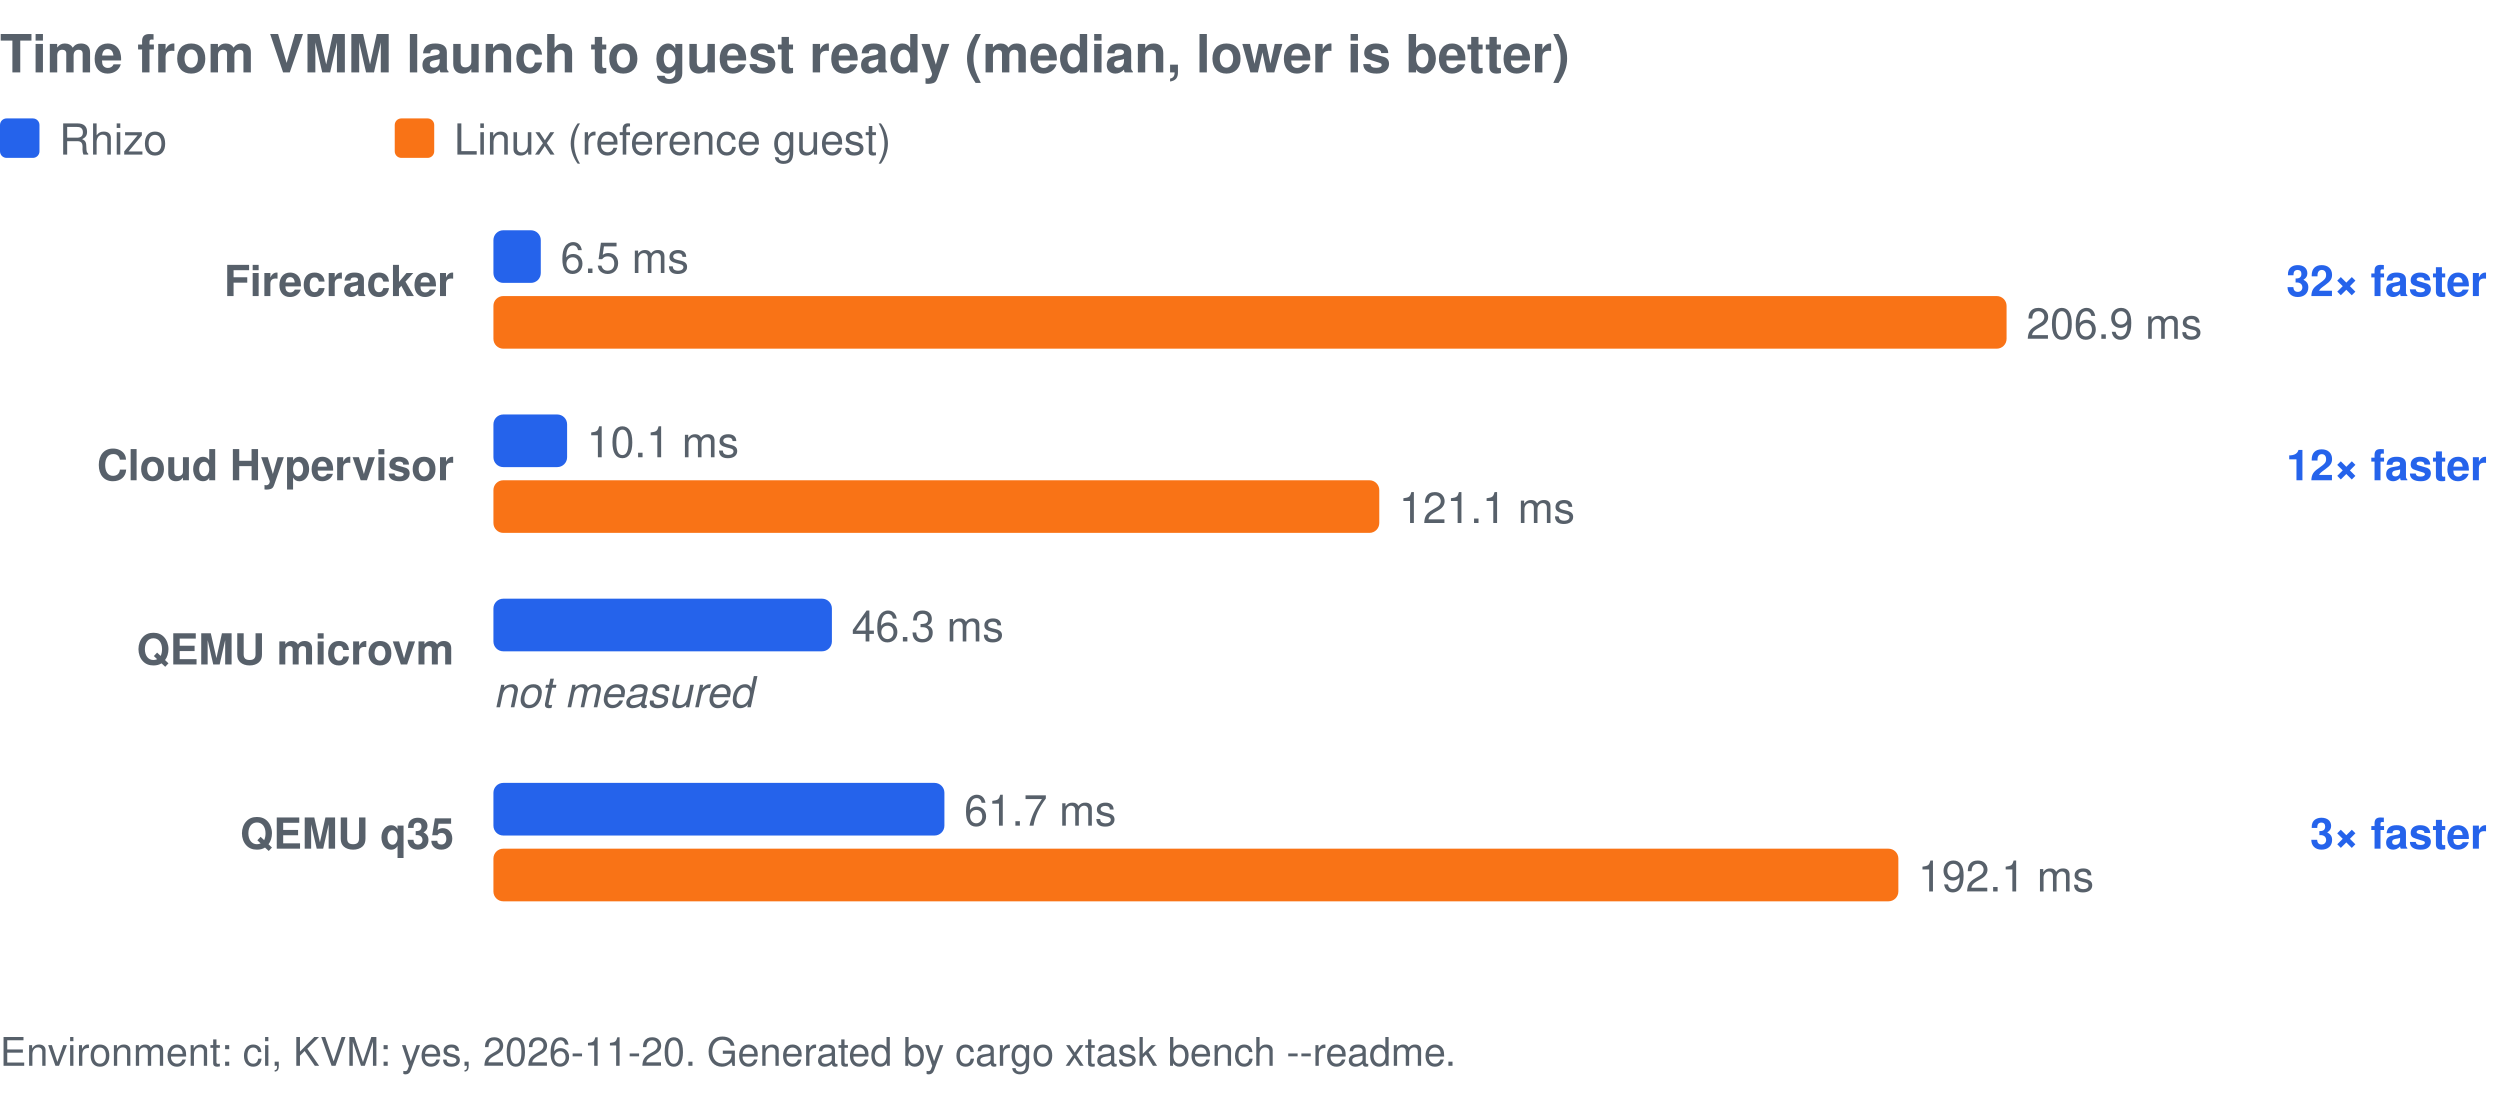
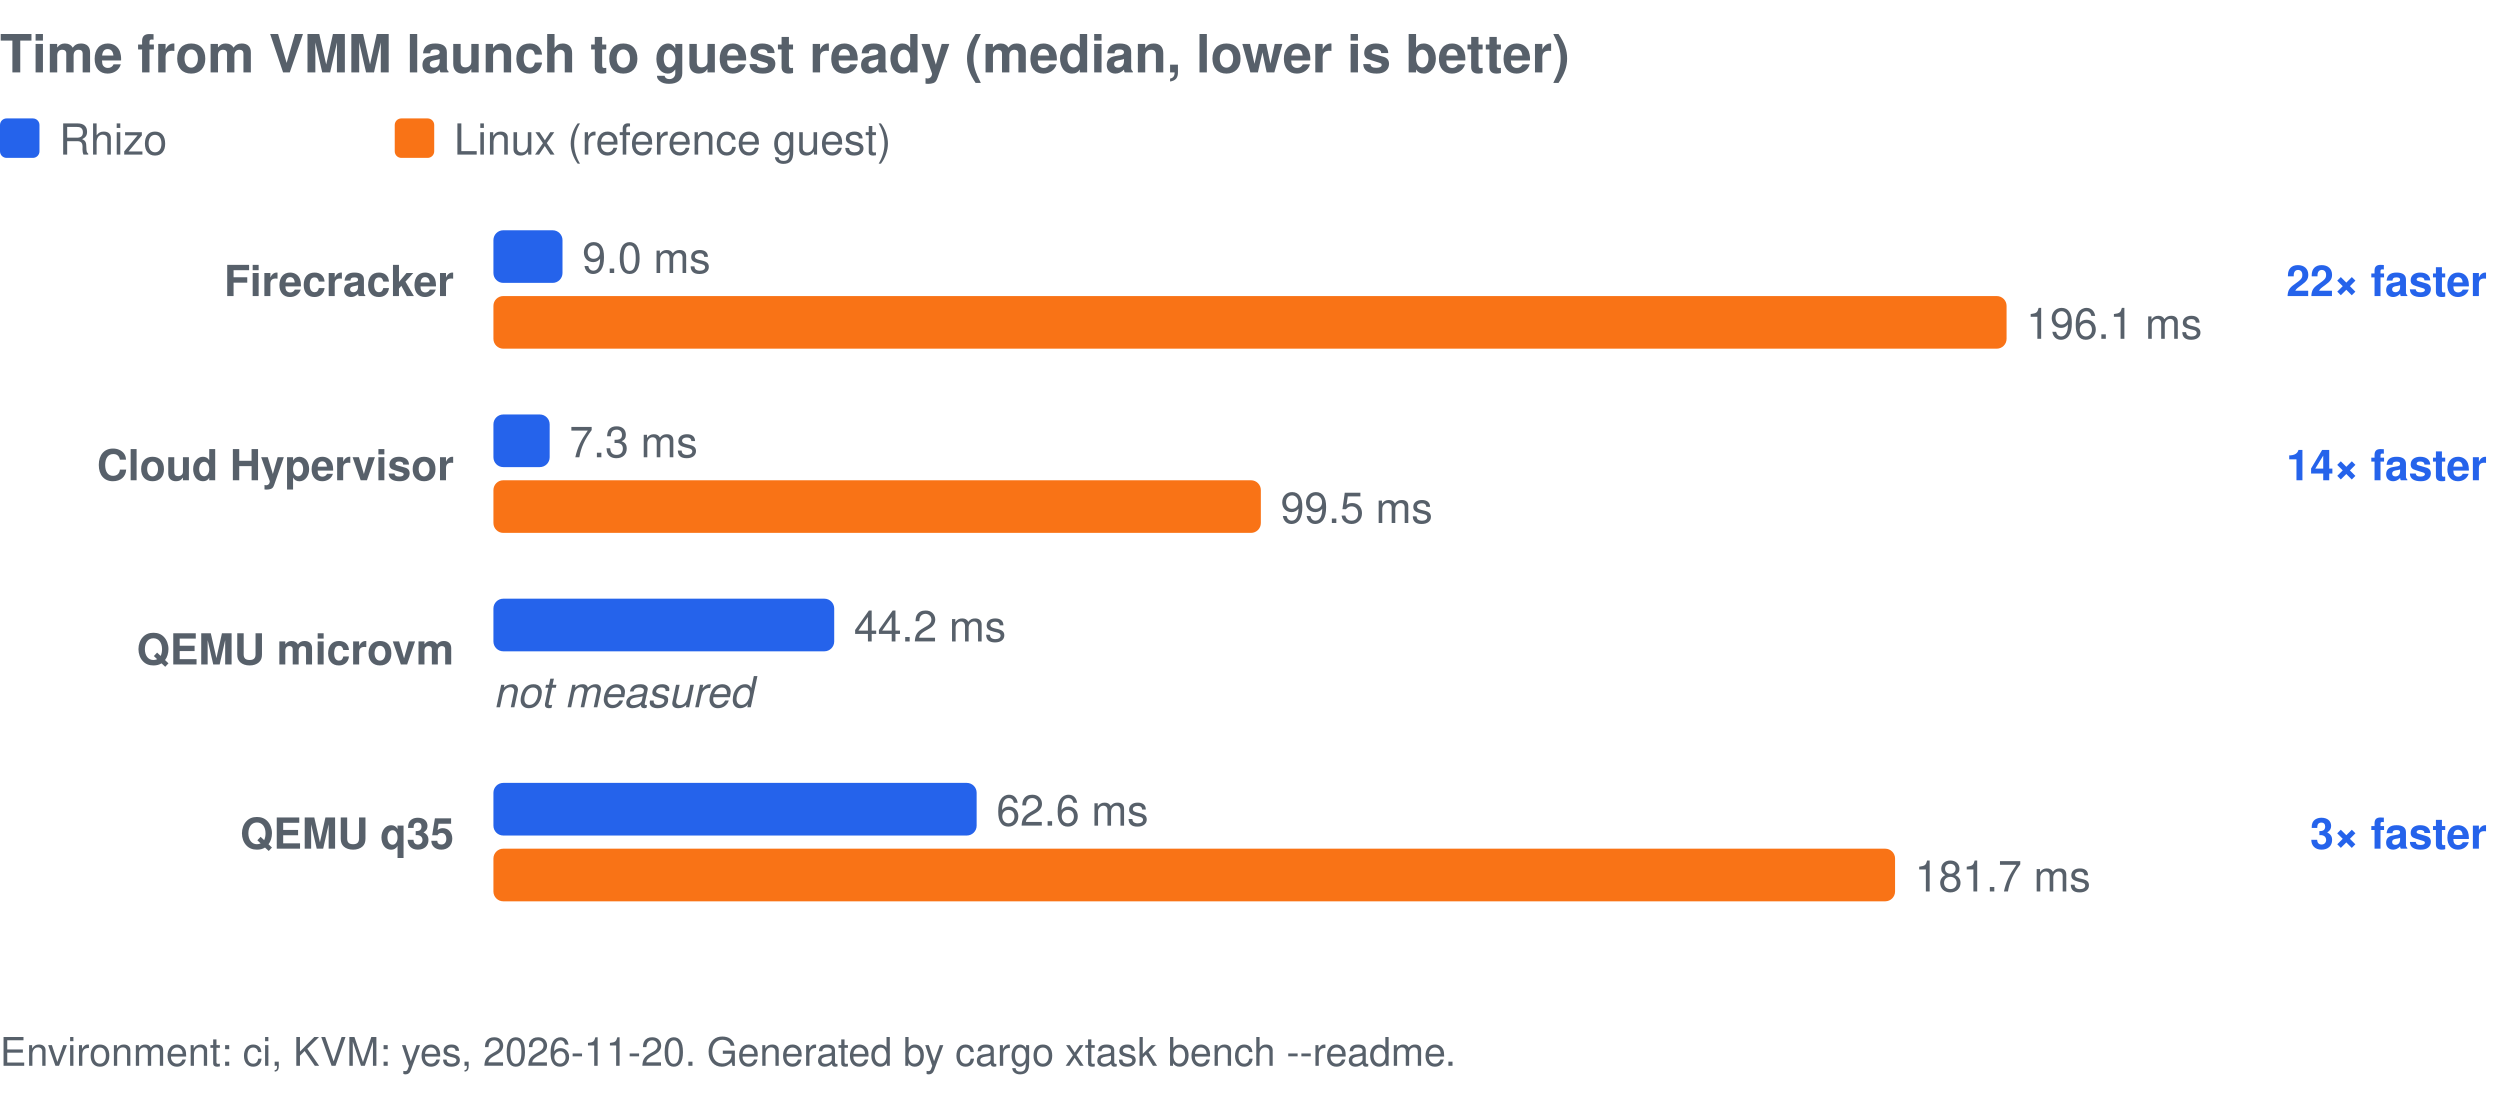
<svg xmlns="http://www.w3.org/2000/svg" width="760" height="334" viewBox="0 0 760 334" font-family="-apple-system, Segoe UI, Helvetica, Arial, sans-serif" font-size="13" fill="#57606a">
  <text x="0" y="22" font-size="16" font-weight="600">Time from VMM launch to guest ready (median, lower is better)</text>
  <rect x="0" y="36" width="12" height="12" rx="2" fill="#2563eb" />
  <text x="18" y="47">Rhizo</text>
  <rect x="120" y="36" width="12" height="12" rx="2" fill="#f97316" />
  <text x="138" y="47">Linux (reference guest)</text>
  <text x="138" y="90" text-anchor="end" font-weight="600">Firecracker</text>
-   <rect x="150" y="70" width="14.4" height="16" rx="3" fill="#2563eb" />
-   <text x="170.4" y="83.0">6.5 ms</text>
+   <rect x="150" y="70" width="21.0" height="16" rx="3" fill="#2563eb" />
+   <text x="177.0" y="83.0">9.0 ms</text>
  <rect x="150" y="90" width="460.0" height="16" rx="3" fill="#f97316" />
-   <text x="616.0" y="103.0">206.9 ms</text>
-   <text x="756" y="90" text-anchor="end" font-weight="600" fill="#2563eb">32× faster</text>
+   <text x="616.0" y="103.0">196.1 ms</text>
+   <text x="756" y="90" text-anchor="end" font-weight="600" fill="#2563eb">22× faster</text>
  <text x="138" y="146" text-anchor="end" font-weight="600">Cloud Hypervisor</text>
-   <rect x="150" y="126" width="22.4" height="16" rx="3" fill="#2563eb" />
-   <text x="178.4" y="139.0">10.1 ms</text>
-   <rect x="150" y="146" width="269.3" height="16" rx="3" fill="#f97316" />
-   <text x="425.3" y="159.0">121.1 ms</text>
-   <text x="756" y="146" text-anchor="end" font-weight="600" fill="#2563eb">12× faster</text>
+   <rect x="150" y="126" width="17.1" height="16" rx="3" fill="#2563eb" />
+   <text x="173.1" y="139.0">7.3 ms</text>
+   <rect x="150" y="146" width="233.3" height="16" rx="3" fill="#f97316" />
+   <text x="389.3" y="159.0">99.5 ms</text>
+   <text x="756" y="146" text-anchor="end" font-weight="600" fill="#2563eb">14× faster</text>
  <text x="138" y="202" text-anchor="end" font-weight="600">QEMU microvm</text>
-   <rect x="150" y="182" width="102.9" height="16" rx="3" fill="#2563eb" />
-   <text x="258.9" y="195.0">46.3 ms</text>
+   <rect x="150" y="182" width="103.6" height="16" rx="3" fill="#2563eb" />
+   <text x="259.6" y="195.0">44.2 ms</text>
  <text x="150" y="215.0" font-style="italic">not measured</text>
  <text x="138" y="258" text-anchor="end" font-weight="600">QEMU q35</text>
-   <rect x="150" y="238" width="137.1" height="16" rx="3" fill="#2563eb" />
-   <text x="293.1" y="251.0">61.7 ms</text>
-   <rect x="150" y="258" width="427.1" height="16" rx="3" fill="#f97316" />
-   <text x="583.1" y="271.0">192.1 ms</text>
+   <rect x="150" y="238" width="146.9" height="16" rx="3" fill="#2563eb" />
+   <text x="302.9" y="251.0">62.6 ms</text>
+   <rect x="150" y="258" width="426.1" height="16" rx="3" fill="#f97316" />
+   <text x="582.1" y="271.0">181.7 ms</text>
  <text x="756" y="258" text-anchor="end" font-weight="600" fill="#2563eb">3× faster</text>
  <text x="0" y="324" font-size="12">Environment: ci, KVM: yes, 2026-11-20. Generated by cargo xtask bench --readme.</text>
</svg>
